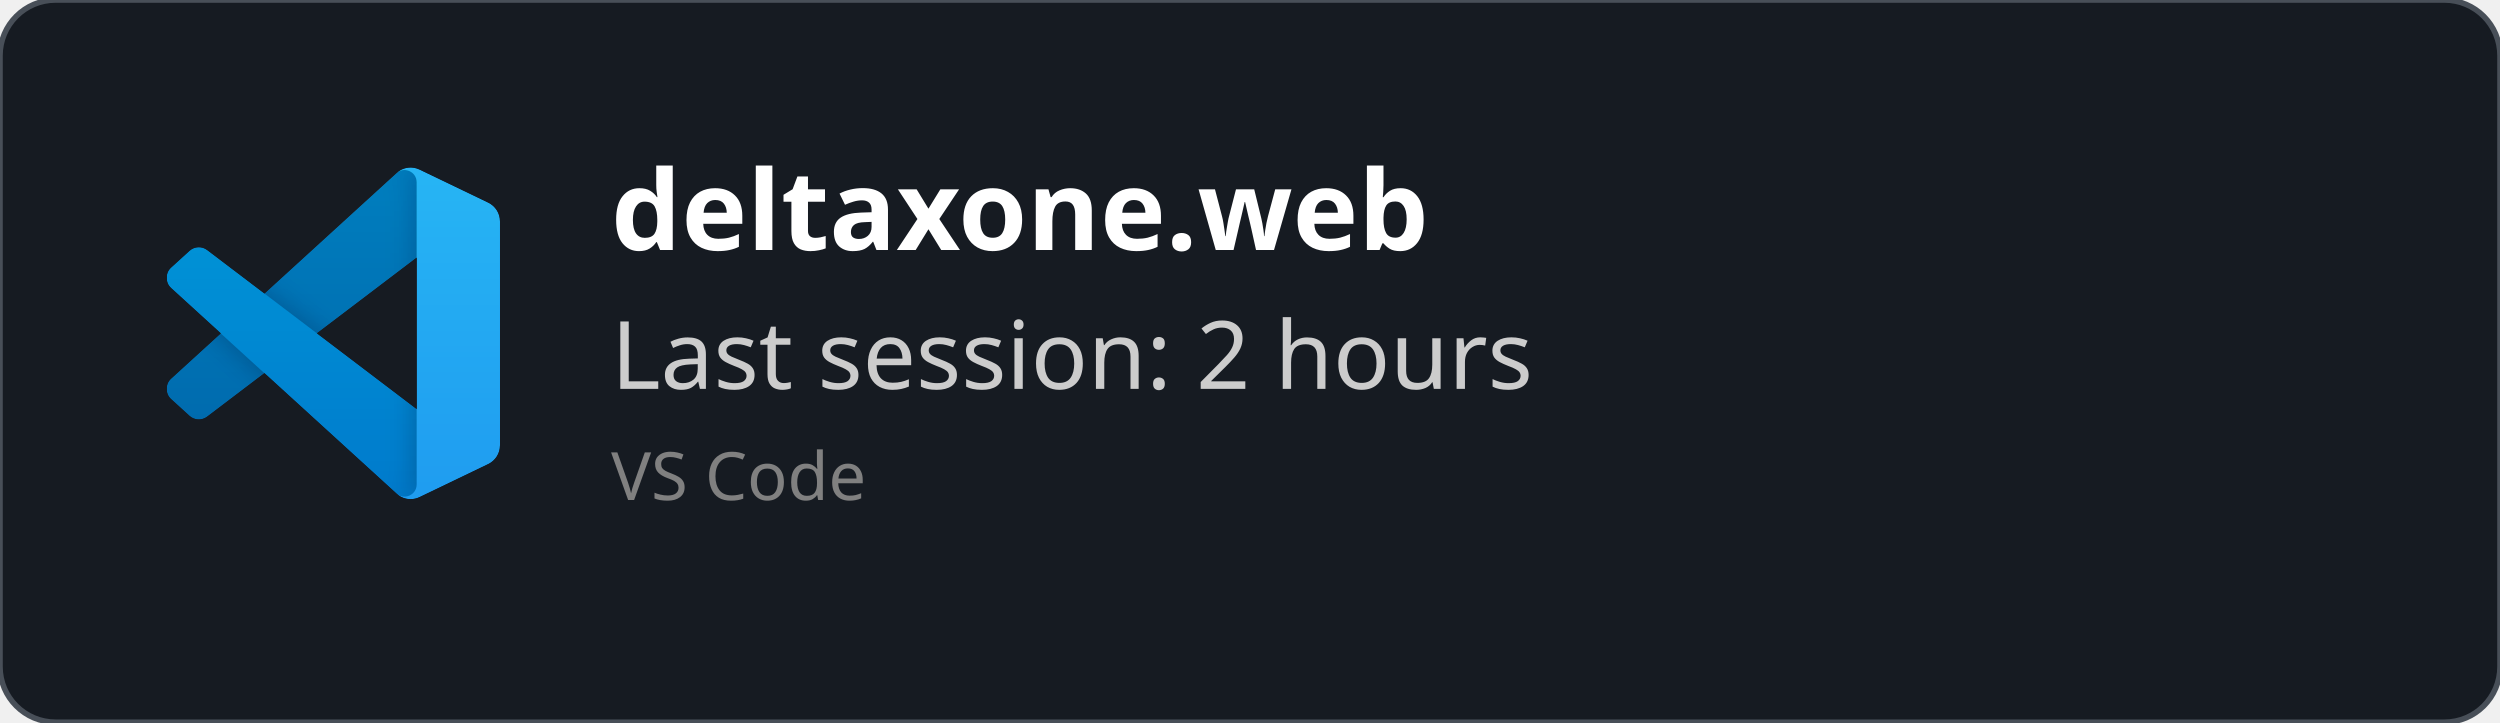
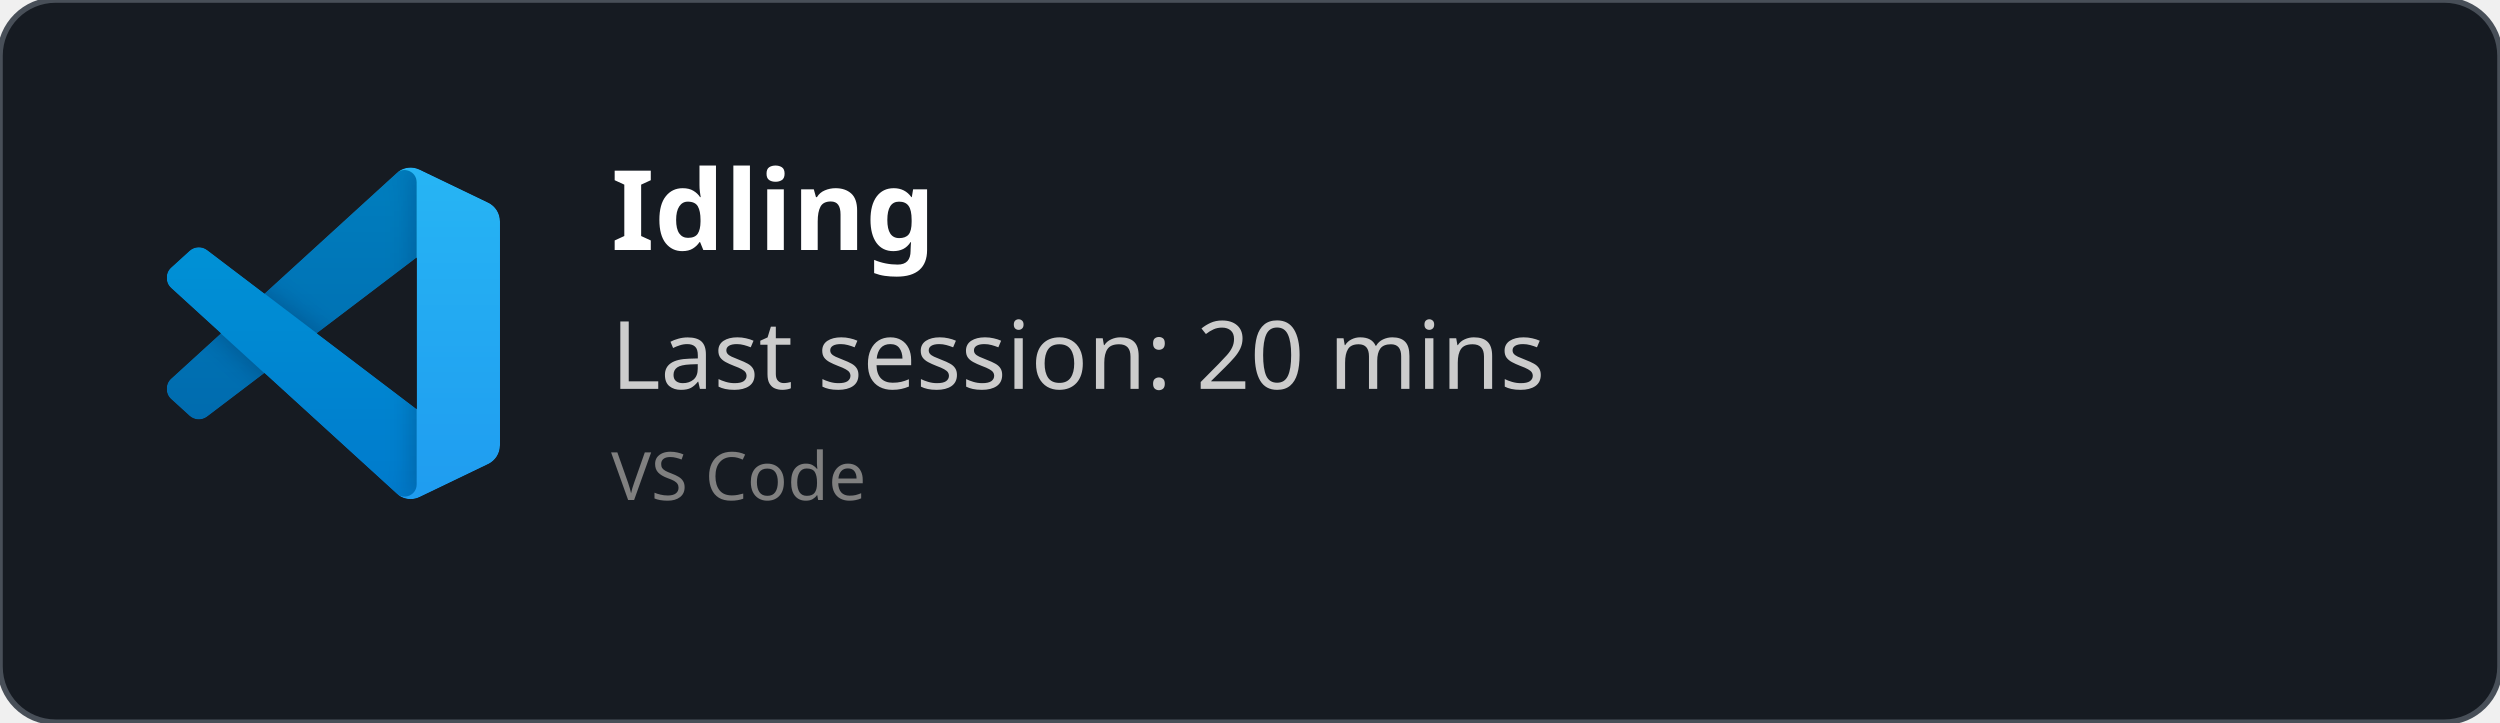
<svg xmlns="http://www.w3.org/2000/svg" width="450" height="130" viewBox="0 0 450 130" fill="none" role="img">
  <style>
    *{
        font-family: 'Segoe UI', Ubuntu, monospace
    }
    </style>
  <defs>
    <clipPath id="horizontalClip" x="20" y="20" width="500" height="200">
      <rect x="90" y="20" width="300" height="50" />
    </clipPath>
  </defs>
  <rect width="450" height="130" fill="rgba(22,27,34)" stroke="#484f58" stroke-width="1" fill-opacity="1" stroke-opacity="1" x="0" y="0" rx="10px" ry="10px">
    </rect>
  <svg width="60" height="60" x="30" y="30" viewBox="0 0 100 100" fill="none" id="vscode">
    <mask id="mask0" mask-type="alpha" maskUnits="userSpaceOnUse" x="0" y="0" width="100" height="100">
      <path fill-rule="evenodd" clip-rule="evenodd" d="M70.912 99.317C72.487 99.931 74.283 99.891 75.873 99.126L96.461 89.22C98.624 88.179 100 85.989 100 83.587V16.413C100 14.011 98.624 11.822 96.461 10.781L75.873 0.874C73.786 -0.13 71.345 0.116 69.513 1.447C69.252 1.637 69.003 1.849 68.769 2.083L29.355 38.041L12.187 25.01C10.589 23.797 8.354 23.896 6.869 25.246L1.363 30.255C-0.453 31.906 -0.455 34.763 1.359 36.417L16.247 50L1.359 63.583C-0.455 65.237 -0.453 68.094 1.363 69.745L6.869 74.754C8.354 76.104 10.589 76.204 12.187 74.99L29.355 61.959L68.769 97.917C69.392 98.541 70.125 99.01 70.912 99.317ZM75.015 27.299L45.109 50L75.015 72.701V27.299Z" fill="white" />
    </mask>
    <g mask="url(#mask0)">
      <path d="M96.461 10.796L75.857 0.876C73.472 -0.273 70.622 0.212 68.75 2.083L1.299 63.583C-0.516 65.237 -0.514 68.094 1.303 69.745L6.813 74.754C8.298 76.104 10.535 76.204 12.134 74.99L93.361 13.37C96.086 11.303 100 13.246 100 16.667V16.427C100 14.027 98.625 11.838 96.461 10.796Z" fill="#0065A9" />
      <g filter="url(#filter0_d)">
        <path d="M96.461 89.204L75.857 99.124C73.472 100.273 70.622 99.788 68.75 97.917L1.299 36.417C-0.516 34.763 -0.514 31.906 1.303 30.255L6.813 25.246C8.298 23.896 10.535 23.796 12.134 25.009L93.361 86.63C96.086 88.697 100 86.754 100 83.333V83.573C100 85.974 98.625 88.162 96.461 89.204Z" fill="#007ACC" />
      </g>
      <g filter="url(#filter1_d)">
        <path d="M75.858 99.126C73.472 100.274 70.622 99.788 68.75 97.917C71.056 100.223 75 98.59 75 95.328V4.672C75 1.41 71.056 -0.223 68.75 2.083C70.622 0.211 73.472 -0.274 75.858 0.874L96.459 10.781C98.623 11.822 100 14.011 100 16.413V83.587C100 85.989 98.623 88.179 96.459 89.22L75.858 99.126Z" fill="#1F9CF0" />
      </g>
      <g style="mix-blend-mode:overlay" opacity="0.25">
        <path fill-rule="evenodd" clip-rule="evenodd" d="M70.851 99.317C72.426 99.931 74.222 99.891 75.812 99.126L96.4 89.22C98.563 88.179 99.939 85.989 99.939 83.587V16.413C99.939 14.011 98.564 11.822 96.4 10.781L75.812 0.874C73.725 -0.13 71.284 0.116 69.453 1.447C69.191 1.637 68.942 1.849 68.708 2.083L29.294 38.041L12.126 25.01C10.528 23.796 8.293 23.896 6.809 25.246L1.302 30.255C-0.513 31.906 -0.515 34.763 1.298 36.417L16.186 50L1.298 63.583C-0.515 65.237 -0.513 68.094 1.302 69.745L6.809 74.754C8.293 76.104 10.528 76.204 12.126 74.99L29.294 61.959L68.708 97.917C69.332 98.54 70.064 99.01 70.851 99.317ZM74.954 27.299L45.048 50L74.954 72.701V27.299Z" fill="url(#paint0_linear)" />
      </g>
    </g>
    <defs>
      <filter id="filter0_d" x="-8.394" y="15.829" width="116.727" height="92.246" filterUnits="userSpaceOnUse" color-interpolation-filters="sRGB">
        <feFlood flood-opacity="0" result="BackgroundImageFix" />
        <feColorMatrix in="SourceAlpha" type="matrix" values="0 0 0 0 0 0 0 0 0 0 0 0 0 0 0 0 0 0 127 0" />
        <feOffset />
        <feGaussianBlur stdDeviation="4.167" />
        <feColorMatrix type="matrix" values="0 0 0 0 0 0 0 0 0 0 0 0 0 0 0 0 0 0 0.25 0" />
        <feBlend mode="overlay" in2="BackgroundImageFix" result="effect1_dropShadow" />
        <feBlend mode="normal" in="SourceGraphic" in2="effect1_dropShadow" result="shape" />
      </filter>
      <filter id="filter1_d" x="60.417" y="-8.076" width="47.917" height="116.151" filterUnits="userSpaceOnUse" color-interpolation-filters="sRGB">
        <feFlood flood-opacity="0" result="BackgroundImageFix" />
        <feColorMatrix in="SourceAlpha" type="matrix" values="0 0 0 0 0 0 0 0 0 0 0 0 0 0 0 0 0 0 127 0" />
        <feOffset />
        <feGaussianBlur stdDeviation="4.167" />
        <feColorMatrix type="matrix" values="0 0 0 0 0 0 0 0 0 0 0 0 0 0 0 0 0 0 0.25 0" />
        <feBlend mode="overlay" in2="BackgroundImageFix" result="effect1_dropShadow" />
        <feBlend mode="normal" in="SourceGraphic" in2="effect1_dropShadow" result="shape" />
      </filter>
      <linearGradient id="paint0_linear" x1="49.939" y1="0.258" x2="49.939" y2="99.742" gradientUnits="userSpaceOnUse">
        <stop stop-color="white" />
        <stop offset="1" stop-color="white" stop-opacity="0" />
      </linearGradient>
    </defs>
  </svg>
  <text x="110" y="45" font-size="20" clip-path="url(#horizontalClip)" font-weight="bold" font-family="Ubuntu" fill="white">
-     deltaxone.web
+     Idling
    </text>
  <text x="110" y="70" font-size="17px" font-family="Ubuntu" fill="#ccc">
-     Last session: 2 hours
+     Last session: 20 mins
    </text>
  <text x="110" y="90" font-size="12px" font-family="Ubuntu" fill="grey">
    VS Code
    </text>
</svg>
